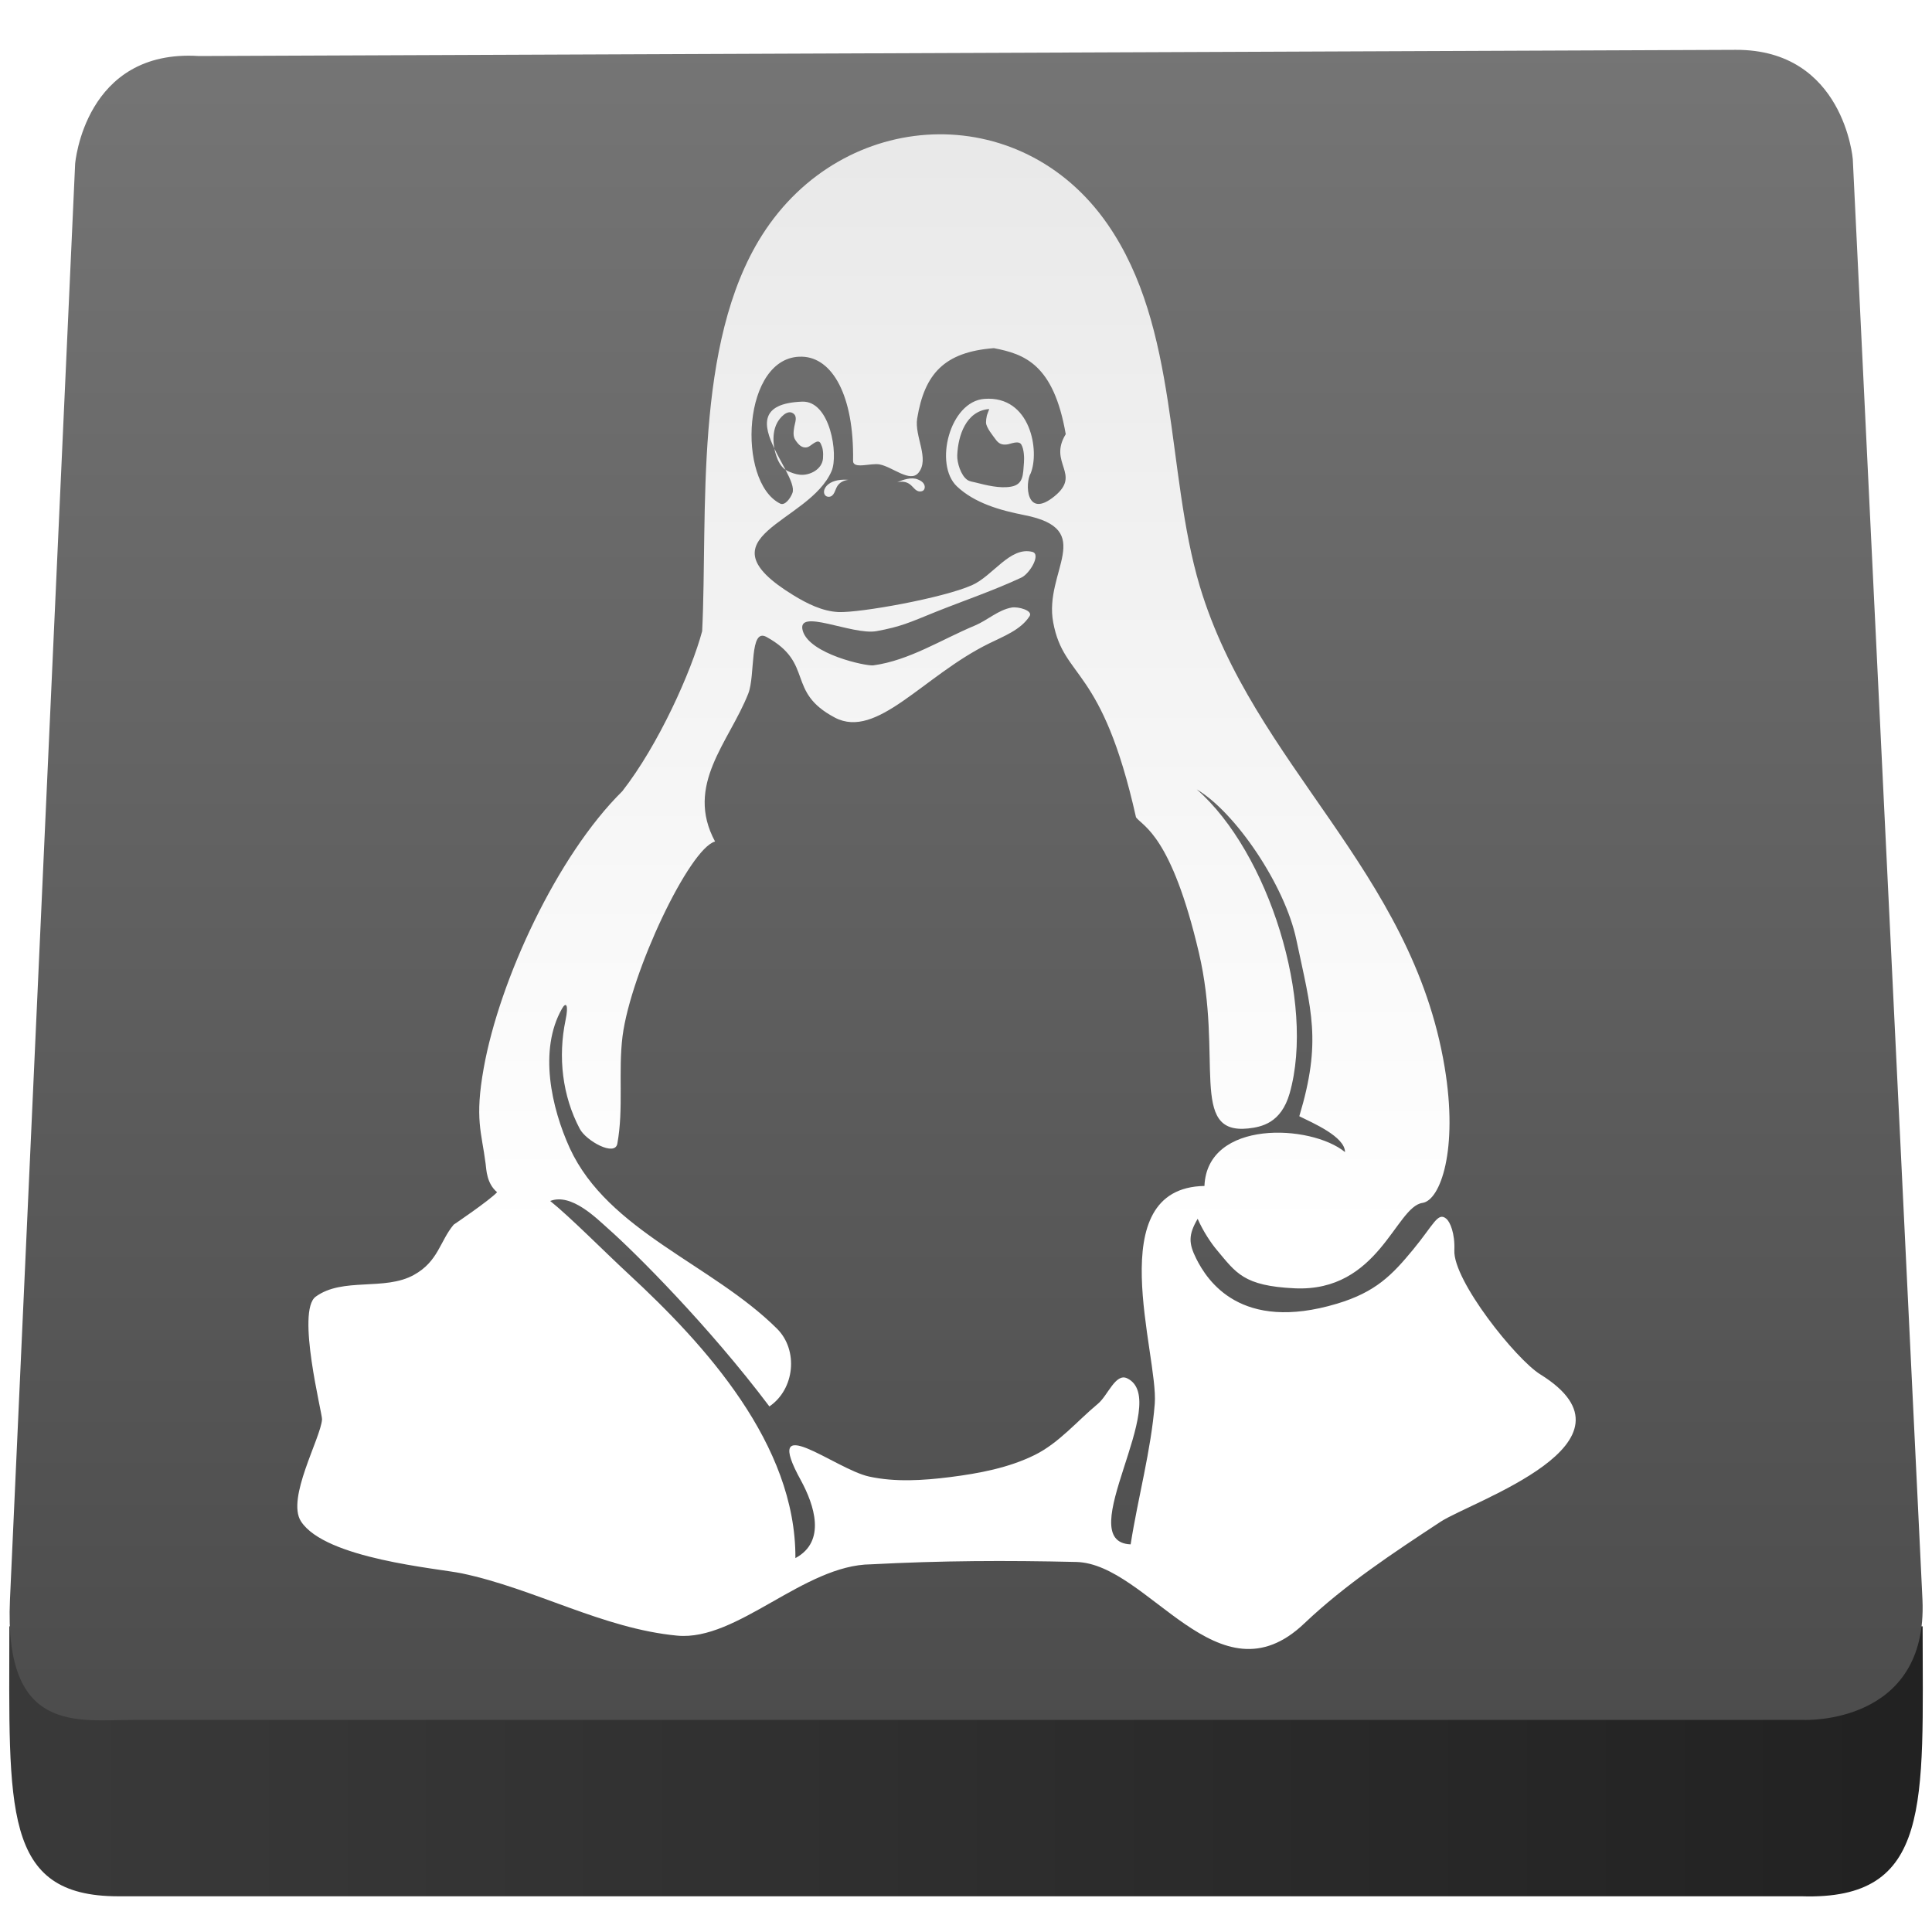
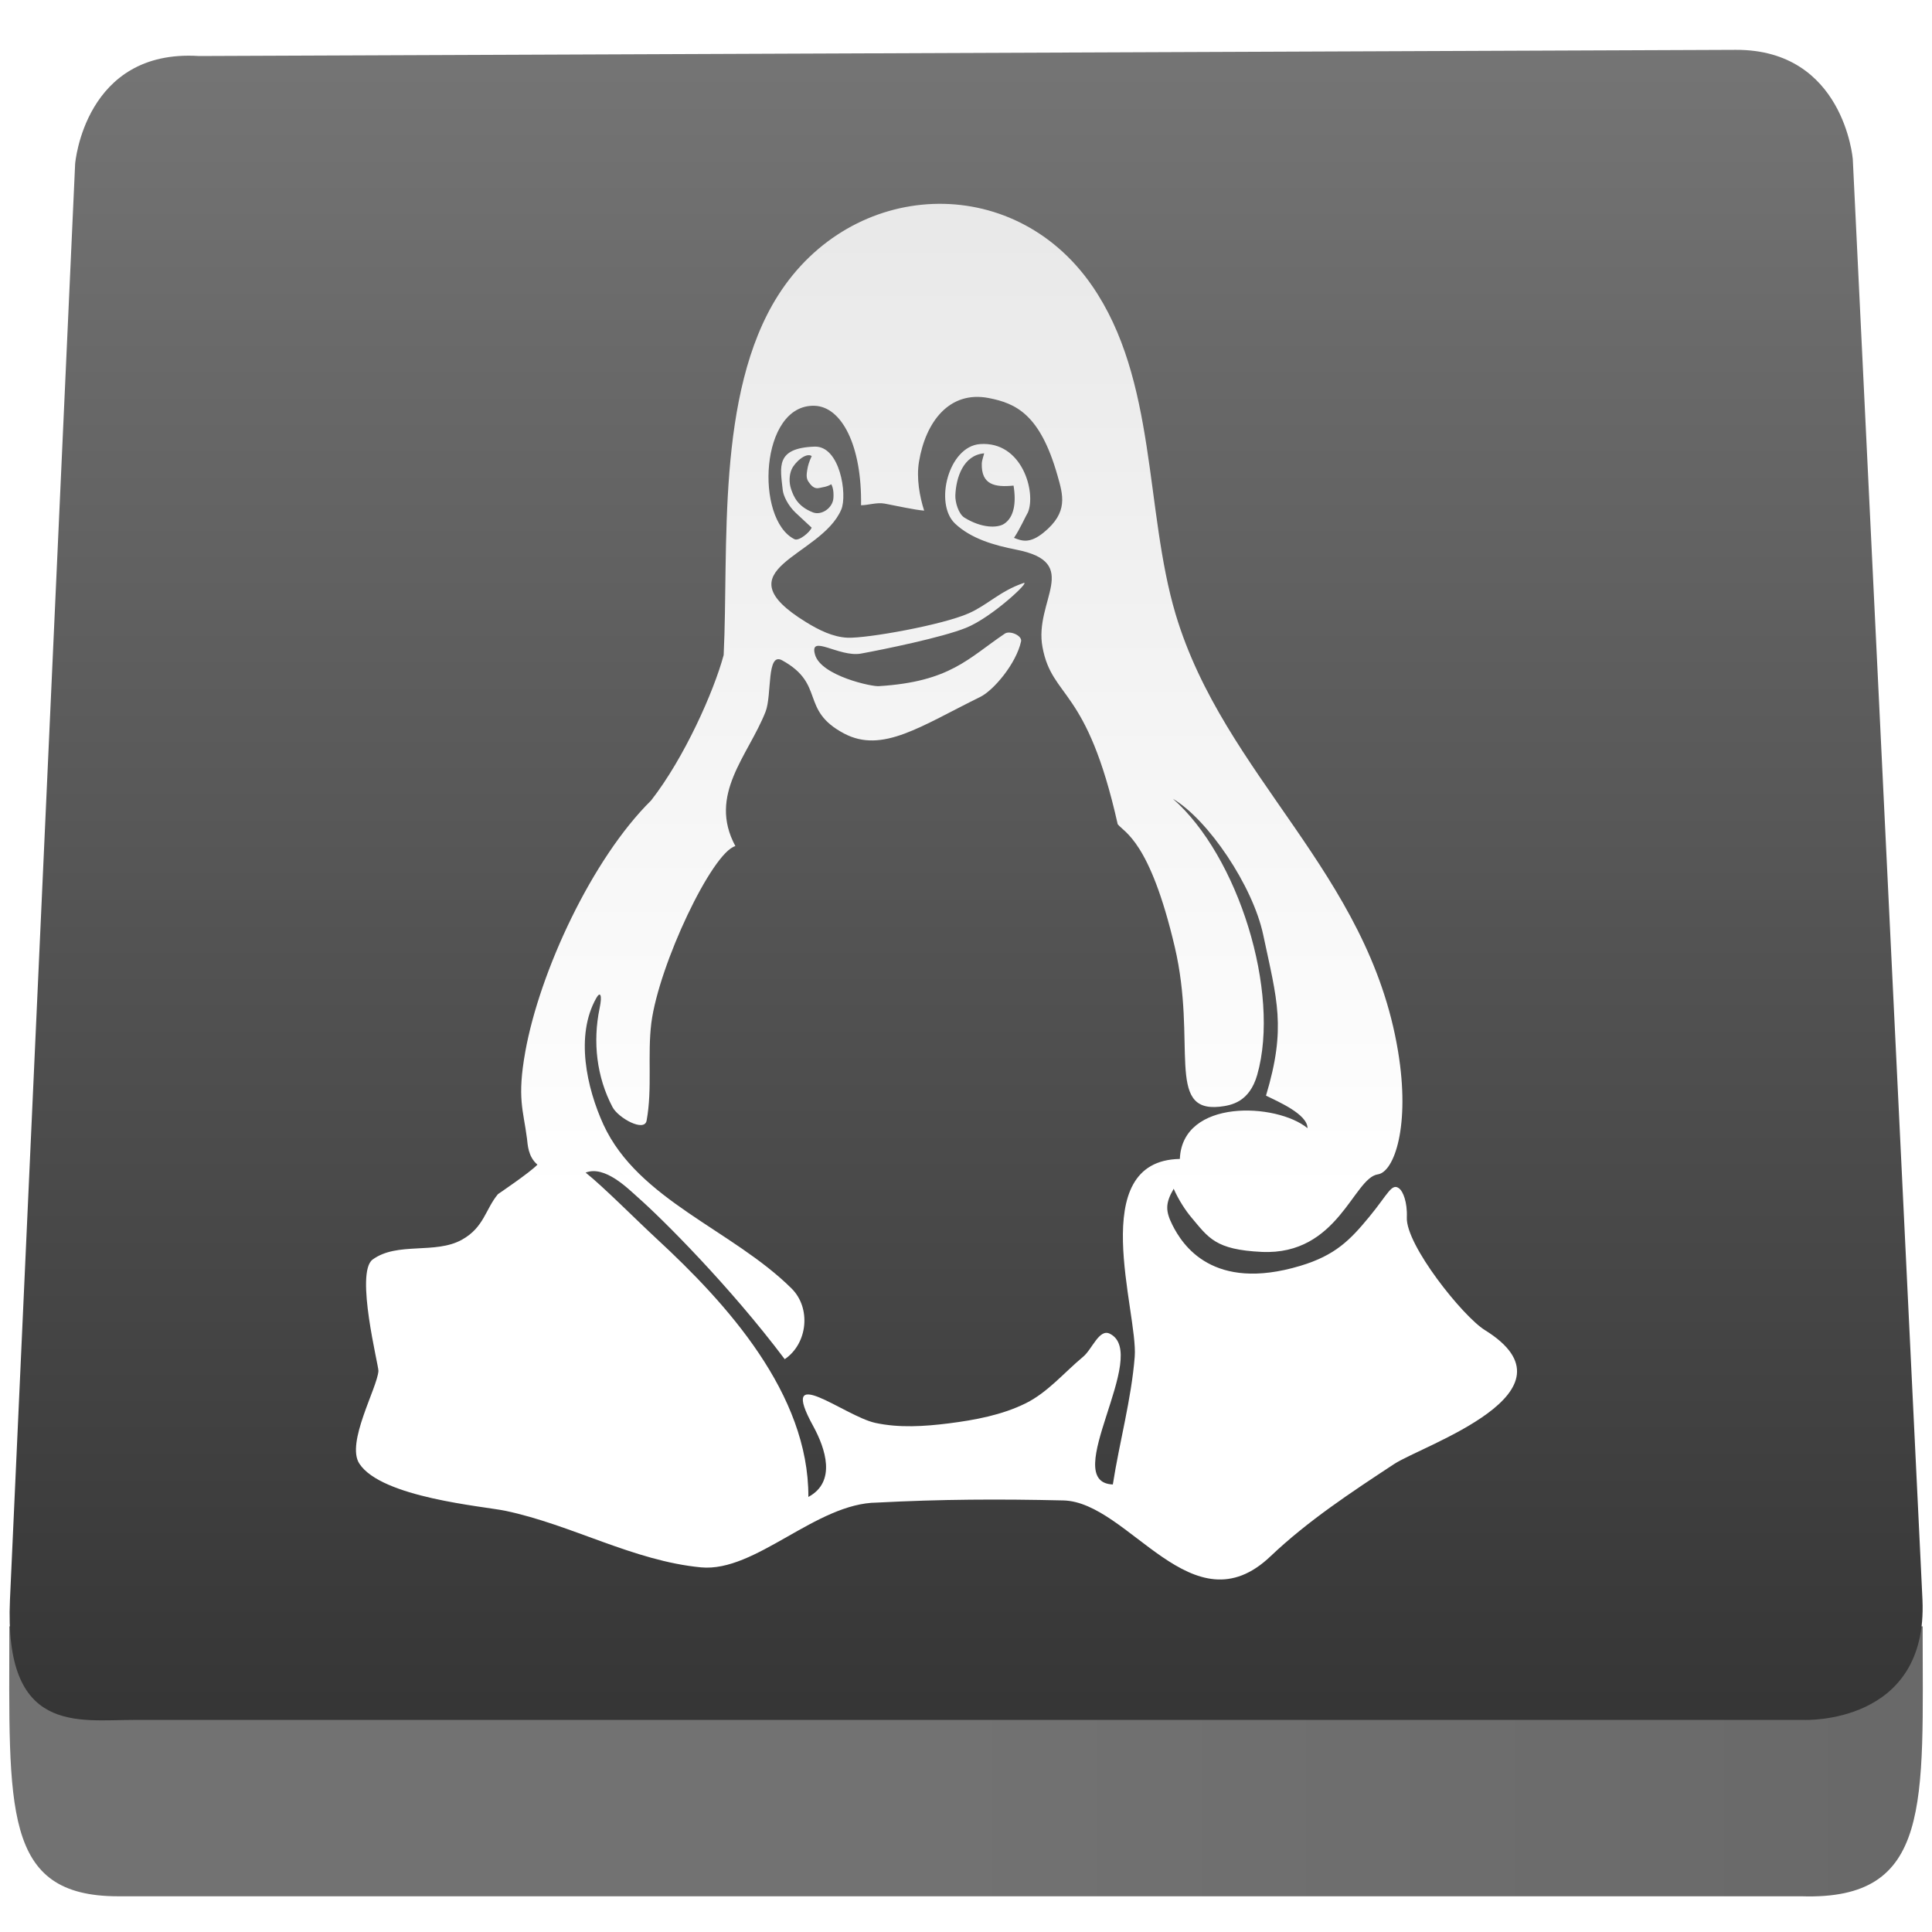
<svg xmlns="http://www.w3.org/2000/svg" width="100%" height="100%" viewBox="0 0 64 64" version="1.1" xml:space="preserve" style="fill-rule:evenodd;clip-rule:evenodd;stroke-linejoin:round;stroke-miterlimit:1.414;">
  <path d="M0.309,53.874l63.381,0c0,5.875 0.327,9.08 -4.013,8.943l-55.761,0c-3.848,0 -3.607,-2.894 -3.607,-8.943Z" style="fill:url(#_Linear1);" />
  <path d="M4.443,56.974c9.993,0 55.322,0 55.322,0c0,0 4.105,0.173 3.919,-3.981l-0.134,-2.787l-2.174,-44.936c0,0 -0.297,-3.633 -3.877,-3.619l-50.909,0.205c-3.791,-0.242 -4.101,3.57 -4.101,3.57l-2.054,45.253l-0.105,2.314c-0.202,4.466 2.237,3.981 4.113,3.981Z" style="fill:url(#_Linear2);" />
-   <path d="M47.912,40.373c0.122,0.102 0.289,0.481 0.265,1.046c-0.043,1.002 2.046,3.614 2.846,4.108c3.646,2.263 -2.267,4.203 -3.305,4.885c-1.565,1.029 -3.145,2.07 -4.504,3.359c-2.858,2.736 -5.165,-1.97 -7.562,-2.029c-2.343,-0.055 -4.465,-0.044 -6.797,0.078c-2.228,0.019 -4.431,2.55 -6.419,2.363c-2.468,-0.233 -4.718,-1.556 -7.145,-2.065c-0.79,-0.164 -4.514,-0.478 -5.32,-1.72c-0.492,-0.757 0.654,-2.756 0.697,-3.379c0.012,-0.187 -0.861,-3.591 -0.21,-4.065c0.898,-0.655 2.285,-0.18 3.255,-0.722c0.808,-0.448 0.856,-1.113 1.315,-1.663c0,0 1.181,-0.798 1.439,-1.075c-0.346,-0.292 -0.354,-0.738 -0.381,-0.95c-0.134,-1.048 -0.366,-1.468 -0.061,-3.169c0.524,-2.917 2.432,-7.034 4.588,-9.163c1.203,-1.538 2.288,-3.968 2.647,-5.304c0.19,-3.888 -0.295,-9.523 1.983,-13.116c2.687,-4.237 8.556,-4.544 11.448,-0.363c2.38,3.44 1.922,8.189 3.053,11.989c1.778,5.931 7.031,9.407 8.112,15.935c0.455,2.725 -0.138,4.41 -0.736,4.495c-0.89,0.131 -1.446,2.96 -4.235,2.829c-1.693,-0.08 -1.936,-0.508 -2.579,-1.274c-0.184,-0.218 -0.45,-0.612 -0.632,-1.029c-0.311,0.531 -0.3,0.813 -0.048,1.318c0.365,0.729 1.47,2.453 4.665,1.494c1.282,-0.385 1.822,-0.947 2.515,-1.786c0.692,-0.838 0.823,-1.266 1.106,-1.027Zm-22.259,-25.513c-0.365,-0.757 -0.513,-1.502 0.92,-1.555c0.932,-0.034 1.203,1.758 0.977,2.293c-0.739,1.747 -4.47,2.156 -1.276,4.115c0.456,0.28 0.97,0.539 1.504,0.562c0.716,0.028 3.454,-0.462 4.42,-0.89c0.696,-0.308 1.259,-1.288 1.997,-1.104c0.3,0.074 -0.082,0.722 -0.362,0.853c-0.924,0.431 -1.893,0.758 -2.84,1.137c-0.866,0.351 -1.143,0.487 -1.96,0.637c-0.801,0.143 -2.666,-0.792 -2.44,-0.011c0.224,0.771 2.098,1.176 2.337,1.144c1.192,-0.163 2.251,-0.854 3.362,-1.318c0.419,-0.175 0.776,-0.52 1.224,-0.598c0.215,-0.037 0.708,0.1 0.591,0.285c-0.292,0.458 -0.865,0.668 -1.35,0.909c-2.176,1.07 -3.707,3.184 -5.1,2.453c-1.633,-0.861 -0.67,-1.795 -2.265,-2.672c-0.576,-0.316 -0.364,1.266 -0.605,1.877c-0.634,1.609 -2.111,3.024 -1.1,4.899c-0.849,0.231 -2.786,4.317 -3.064,6.445c-0.148,1.181 0.041,2.395 -0.173,3.565c-0.08,0.438 -1.035,-0.096 -1.243,-0.49c-0.582,-1.1 -0.726,-2.383 -0.473,-3.601c0.109,-0.515 0.017,-0.624 -0.121,-0.375c-0.774,1.368 -0.348,3.276 0.262,4.615c1.272,2.755 4.71,3.84 6.863,5.978c0.718,0.713 0.588,2.007 -0.251,2.577c-2.011,-2.673 -4.472,-5.124 -5.344,-5.892c-0.364,-0.321 -1.214,-1.19 -1.917,-0.914c0.663,0.531 1.812,1.694 2.607,2.429c2.524,2.336 5.534,5.632 5.516,9.401c1.034,-0.555 0.618,-1.769 0.185,-2.569c-1.334,-2.416 1.124,-0.378 2.257,-0.132c0.873,0.19 1.793,0.129 2.679,0.018c0.961,-0.122 1.943,-0.305 2.811,-0.735c0.803,-0.399 1.399,-1.122 2.09,-1.695c0.329,-0.273 0.583,-1.029 0.969,-0.842c1.514,0.733 -1.876,5.423 0.114,5.5c0.245,-1.564 0.675,-3.102 0.799,-4.658c0.127,-1.618 -1.821,-7.151 1.646,-7.215c0.089,-2.209 3.529,-2.047 4.656,-1.122c0,-0.512 -1.081,-0.971 -1.514,-1.187c0.75,-2.495 0.398,-3.497 -0.099,-5.853c-0.378,-1.798 -2.016,-4.218 -3.299,-4.975c2.383,2.086 3.938,7.047 3.078,10.07c-0.284,0.988 -0.931,1.113 -1.375,1.163c-1.973,0.205 -0.813,-2.331 -1.632,-5.826c-0.912,-3.884 -1.847,-4.175 -2.082,-4.48c-1.131,-5.053 -2.388,-4.549 -2.743,-6.457c-0.32,-1.688 1.471,-3.085 -0.964,-3.557c-0.792,-0.156 -1.642,-0.396 -2.228,-0.952c-0.764,-0.727 -0.238,-2.814 0.914,-2.897c1.539,-0.114 1.833,1.738 1.531,2.467c-0.188,0.31 -0.167,1.542 0.793,0.756c0.901,-0.737 -0.223,-1.094 0.369,-2.053c-0.401,-2.321 -1.37,-2.655 -2.38,-2.85c-1.654,0.127 -2.298,0.86 -2.541,2.328c-0.098,0.593 0.423,1.337 0.042,1.801c-0.279,0.34 -0.857,-0.198 -1.29,-0.278c-0.29,-0.054 -0.883,0.172 -0.876,-0.123c0.035,-2.164 -0.691,-3.419 -1.689,-3.445c-1.992,-0.057 -2.173,4.148 -0.726,4.866c0.16,0.079 0.343,-0.182 0.406,-0.349c0.063,-0.167 -0.059,-0.446 -0.228,-0.77c-0.161,-0.106 -0.254,-0.303 -0.311,-0.477c-0.024,-0.072 -0.044,-0.148 -0.058,-0.226Zm2.452,1.036c-0.147,0.016 -0.277,0.074 -0.363,0.2c-0.082,0.12 -0.101,0.357 -0.287,0.361c-0.109,0.003 -0.171,-0.088 -0.157,-0.19c0.012,-0.088 0.068,-0.165 0.135,-0.22c0.184,-0.149 0.446,-0.168 0.672,-0.151Zm1.617,0.081c0.147,-0.037 0.285,-0.027 0.411,0.06c0.135,0.095 0.207,0.28 0.399,0.236c0.106,-0.024 0.124,-0.15 0.078,-0.232c-0.048,-0.086 -0.116,-0.121 -0.204,-0.158c-0.211,-0.089 -0.491,0.006 -0.684,0.094Zm3.035,-2.427c-0.759,0.07 -1.021,0.882 -1.047,1.531c-0.01,0.244 0.12,0.669 0.333,0.815c0.077,0.053 0.176,0.064 0.267,0.086c0.357,0.089 0.797,0.205 1.177,0.14c0.426,-0.072 0.4,-0.409 0.433,-0.8c0.013,-0.156 0.002,-0.446 -0.087,-0.595c-0.088,-0.149 -0.355,-0.019 -0.467,-0.005c-0.19,0.025 -0.291,-0.031 -0.398,-0.184c-0.059,-0.084 -0.303,-0.375 -0.305,-0.54c0,-0.073 0.009,-0.147 0.025,-0.218c0.012,-0.057 0.042,-0.11 0.058,-0.166c0.007,-0.021 0.032,-0.066 0.011,-0.064Zm-6.735,2.013c0.019,0.013 0.039,0.025 0.06,0.035c0.13,0.06 0.271,0.114 0.414,0.128c0.329,0.034 0.741,-0.179 0.767,-0.543c0.007,-0.093 0.007,-0.189 -0.008,-0.281c-0.011,-0.073 -0.037,-0.144 -0.069,-0.21c-0.093,-0.191 -0.319,0.092 -0.438,0.122c-0.186,0.047 -0.305,-0.096 -0.399,-0.235c-0.09,-0.132 -0.06,-0.297 -0.037,-0.443c0.023,-0.139 0.115,-0.334 -0.035,-0.441c-0.204,-0.145 -0.454,0.161 -0.532,0.309c-0.03,0.056 -0.055,0.115 -0.073,0.177c-0.063,0.212 -0.062,0.454 -0.019,0.679c0.115,0.24 0.253,0.482 0.369,0.703Z" style="fill:url(#_Linear3);fill-rule:nonzero;" />
+   <path d="M46.362,39.379c0.111,0.092 0.262,0.436 0.241,0.95c-0.039,0.91 1.858,3.282 2.584,3.731c3.312,2.055 -2.058,3.817 -3.001,4.436c-1.422,0.935 -2.857,1.88 -4.091,3.051c-2.596,2.485 -4.691,-1.789 -6.868,-1.843c-2.128,-0.05 -4.055,-0.04 -6.173,0.071c-2.024,0.017 -4.024,2.316 -5.83,2.146c-2.241,-0.212 -4.285,-1.413 -6.489,-1.875c-0.718,-0.149 -4.1,-0.435 -4.832,-1.563c-0.447,-0.687 0.594,-2.503 0.633,-3.068c0.011,-0.17 -0.782,-3.262 -0.191,-3.692c0.816,-0.595 2.076,-0.164 2.957,-0.656c0.733,-0.407 0.777,-1.011 1.194,-1.51c0,0 1.073,-0.725 1.307,-0.977c-0.314,-0.265 -0.322,-0.67 -0.346,-0.863c-0.122,-0.951 -0.333,-1.333 -0.056,-2.878c0.476,-2.649 2.209,-6.388 4.167,-8.322c1.093,-1.397 2.078,-3.604 2.404,-4.817c0.173,-3.531 -0.267,-8.649 1.801,-11.912c2.441,-3.848 7.771,-4.127 10.398,-0.33c2.161,3.124 1.745,7.437 2.773,10.889c1.614,5.386 6.385,8.543 7.367,14.472c0.413,2.475 -0.125,4.005 -0.668,4.083c-0.809,0.119 -1.314,2.688 -3.847,2.569c-1.537,-0.073 -1.758,-0.461 -2.342,-1.157c-0.167,-0.198 -0.409,-0.556 -0.574,-0.935c-0.282,0.483 -0.272,0.739 -0.044,1.197c0.332,0.663 1.336,2.228 4.237,1.357c1.165,-0.349 1.655,-0.86 2.284,-1.622c0.629,-0.761 0.748,-1.15 1.005,-0.932Zm-20.433,-23.147c-0.081,-0.759 -0.249,-1.389 1.052,-1.437c0.847,-0.031 1.093,1.596 0.888,2.082c-0.671,1.587 -4.06,1.958 -1.159,3.738c0.414,0.254 0.881,0.489 1.366,0.51c0.65,0.025 3.137,-0.42 4.014,-0.808c0.632,-0.28 1.03,-0.733 1.814,-1.003c0.265,-0.091 -1.044,1.14 -1.904,1.484c-0.787,0.319 -2.738,0.717 -3.48,0.853c-0.727,0.13 -1.726,-0.67 -1.52,0.039c0.203,0.7 1.905,1.068 2.122,1.039c2.356,-0.148 2.95,-0.921 4.165,-1.74c0.165,-0.111 0.58,0.065 0.537,0.259c-0.164,0.739 -0.907,1.617 -1.347,1.836c-1.977,0.972 -3.246,1.881 -4.511,1.217c-1.483,-0.782 -0.609,-1.63 -2.057,-2.427c-0.523,-0.287 -0.331,1.15 -0.55,1.705c-0.576,1.461 -1.917,2.747 -0.999,4.449c-0.771,0.21 -2.53,3.921 -2.783,5.854c-0.134,1.073 0.038,2.175 -0.157,3.238c-0.072,0.398 -0.94,-0.087 -1.129,-0.445c-0.528,-0.999 -0.659,-2.165 -0.429,-3.271c0.099,-0.468 0.015,-0.567 -0.11,-0.34c-0.703,1.242 -0.316,2.975 0.238,4.191c1.155,2.502 4.278,3.488 6.233,5.429c0.652,0.648 0.534,1.823 -0.228,2.341c-1.826,-2.428 -4.062,-4.654 -4.853,-5.351c-0.331,-0.292 -1.103,-1.081 -1.742,-0.83c0.603,0.482 1.646,1.538 2.368,2.206c2.293,2.121 5.026,5.115 5.01,8.538c0.939,-0.504 0.561,-1.607 0.168,-2.333c-1.212,-2.195 1.021,-0.344 2.05,-0.12c0.793,0.172 1.628,0.117 2.433,0.016c0.873,-0.111 1.765,-0.277 2.553,-0.667c0.729,-0.363 1.271,-1.019 1.898,-1.54c0.299,-0.248 0.53,-0.934 0.88,-0.765c1.375,0.666 -1.704,4.926 0.104,4.996c0.222,-1.421 0.613,-2.818 0.725,-4.231c0.116,-1.469 -1.653,-6.495 1.495,-6.553c0.081,-2.006 3.206,-1.859 4.229,-1.019c0,-0.465 -0.982,-0.882 -1.375,-1.078c0.681,-2.266 0.362,-3.176 -0.09,-5.316c-0.343,-1.633 -1.831,-3.831 -2.996,-4.518c2.164,1.894 3.576,6.4 2.795,9.146c-0.258,0.897 -0.845,1.011 -1.248,1.056c-1.792,0.186 -0.739,-2.117 -1.483,-5.291c-0.828,-3.528 -1.677,-3.792 -1.891,-4.069c-1.027,-4.589 -2.168,-4.132 -2.491,-5.865c-0.29,-1.533 1.336,-2.801 -0.875,-3.23c-0.72,-0.142 -1.492,-0.36 -2.024,-0.865c-0.694,-0.66 -0.216,-2.555 0.83,-2.631c1.398,-0.103 1.862,1.599 1.587,2.261c-0.079,0.132 -0.273,0.569 -0.462,0.845c0.256,0.102 0.52,0.203 0.986,-0.179c0.818,-0.669 0.642,-1.232 0.449,-1.906c-0.571,-1.994 -1.358,-2.37 -2.275,-2.547c-1.296,-0.25 -2.088,0.781 -2.308,2.115c-0.089,0.538 0.022,1.152 0.172,1.615c-0.315,-0.023 -0.912,-0.159 -1.306,-0.232c-0.263,-0.049 -0.543,0.053 -0.785,0.054c0.032,-1.966 -0.638,-3.271 -1.544,-3.295c-1.81,-0.051 -1.974,3.768 -0.66,4.42c0.146,0.072 0.511,-0.232 0.568,-0.383c-0.117,-0.111 -0.291,-0.268 -0.532,-0.495c-0.246,-0.232 -0.406,-0.557 -0.426,-0.752Zm6.669,-1.215c-0.689,0.064 -0.927,0.801 -0.951,1.391c-0.009,0.221 0.103,0.617 0.302,0.74c0.581,0.358 1.098,0.344 1.312,0.205c0.329,-0.213 0.409,-0.692 0.314,-1.267c-0.618,0.062 -1.071,-0.026 -1.052,-0.729c0.003,-0.124 0.09,-0.341 0.075,-0.34Zm-6.389,1.194c0.08,0.228 0.208,0.564 0.722,0.763c0.281,0.108 0.653,-0.143 0.677,-0.474c0.019,-0.271 -0.041,-0.399 -0.07,-0.459c-0.151,0.092 -0.29,0.097 -0.398,0.124c-0.169,0.043 -0.277,-0.087 -0.362,-0.213c-0.082,-0.12 -0.055,-0.27 -0.034,-0.403c0.021,-0.126 0.053,-0.241 0.145,-0.441c-0.186,-0.132 -0.564,0.207 -0.666,0.443c-0.081,0.184 -0.091,0.439 -0.014,0.66Z" style="fill:url(#_Linear3);fill-rule:nonzero;" />
  <defs>
    <linearGradient id="_Linear1" x1="0" y1="0" x2="1" y2="0" gradientUnits="userSpaceOnUse" gradientTransform="matrix(59.4506,-0.0771084,0.0771084,59.4506,2.62169,59.0651)">
-       <stop offset="0" style="stop-color:#393939;stop-opacity:1" />
-       <stop offset="1" style="stop-color:#222;stop-opacity:1" />
+       <stop offset="0" style="stop-color:#727272;stop-opacity:1" />
+       <stop offset="0.48" style="stop-color:#727272;stop-opacity:1" />
+       <stop offset="1" style="stop-color:#696969;stop-opacity:1" />
    </linearGradient>
    <linearGradient id="_Linear2" x1="0" y1="0" x2="1" y2="0" gradientUnits="userSpaceOnUse" gradientTransform="matrix(0.528082,-55.2169,55.2169,0.528082,30.6218,56.974)">
-       <stop offset="0" style="stop-color:#4c4c4c;stop-opacity:1" />
+       <stop offset="0" style="stop-color:#353535;stop-opacity:1" />
      <stop offset="1" style="stop-color:#757575;stop-opacity:1" />
    </linearGradient>
-     <linearGradient id="_Linear3" x1="0" y1="0" x2="1" y2="0" gradientUnits="userSpaceOnUse" gradientTransform="matrix(0.263533,-38.8424,38.8424,0.263533,30.0584,40.7932)">
+     <linearGradient id="_Linear3" x1="0" y1="0" x2="1" y2="0" gradientUnits="userSpaceOnUse" gradientTransform="matrix(0.239347,-35.2776,35.2776,0.239347,30.1469,39.7602)">
      <stop offset="0" style="stop-color:#fff;stop-opacity:1" />
      <stop offset="1" style="stop-color:#e7e7e7;stop-opacity:1" />
    </linearGradient>
  </defs>
</svg>
